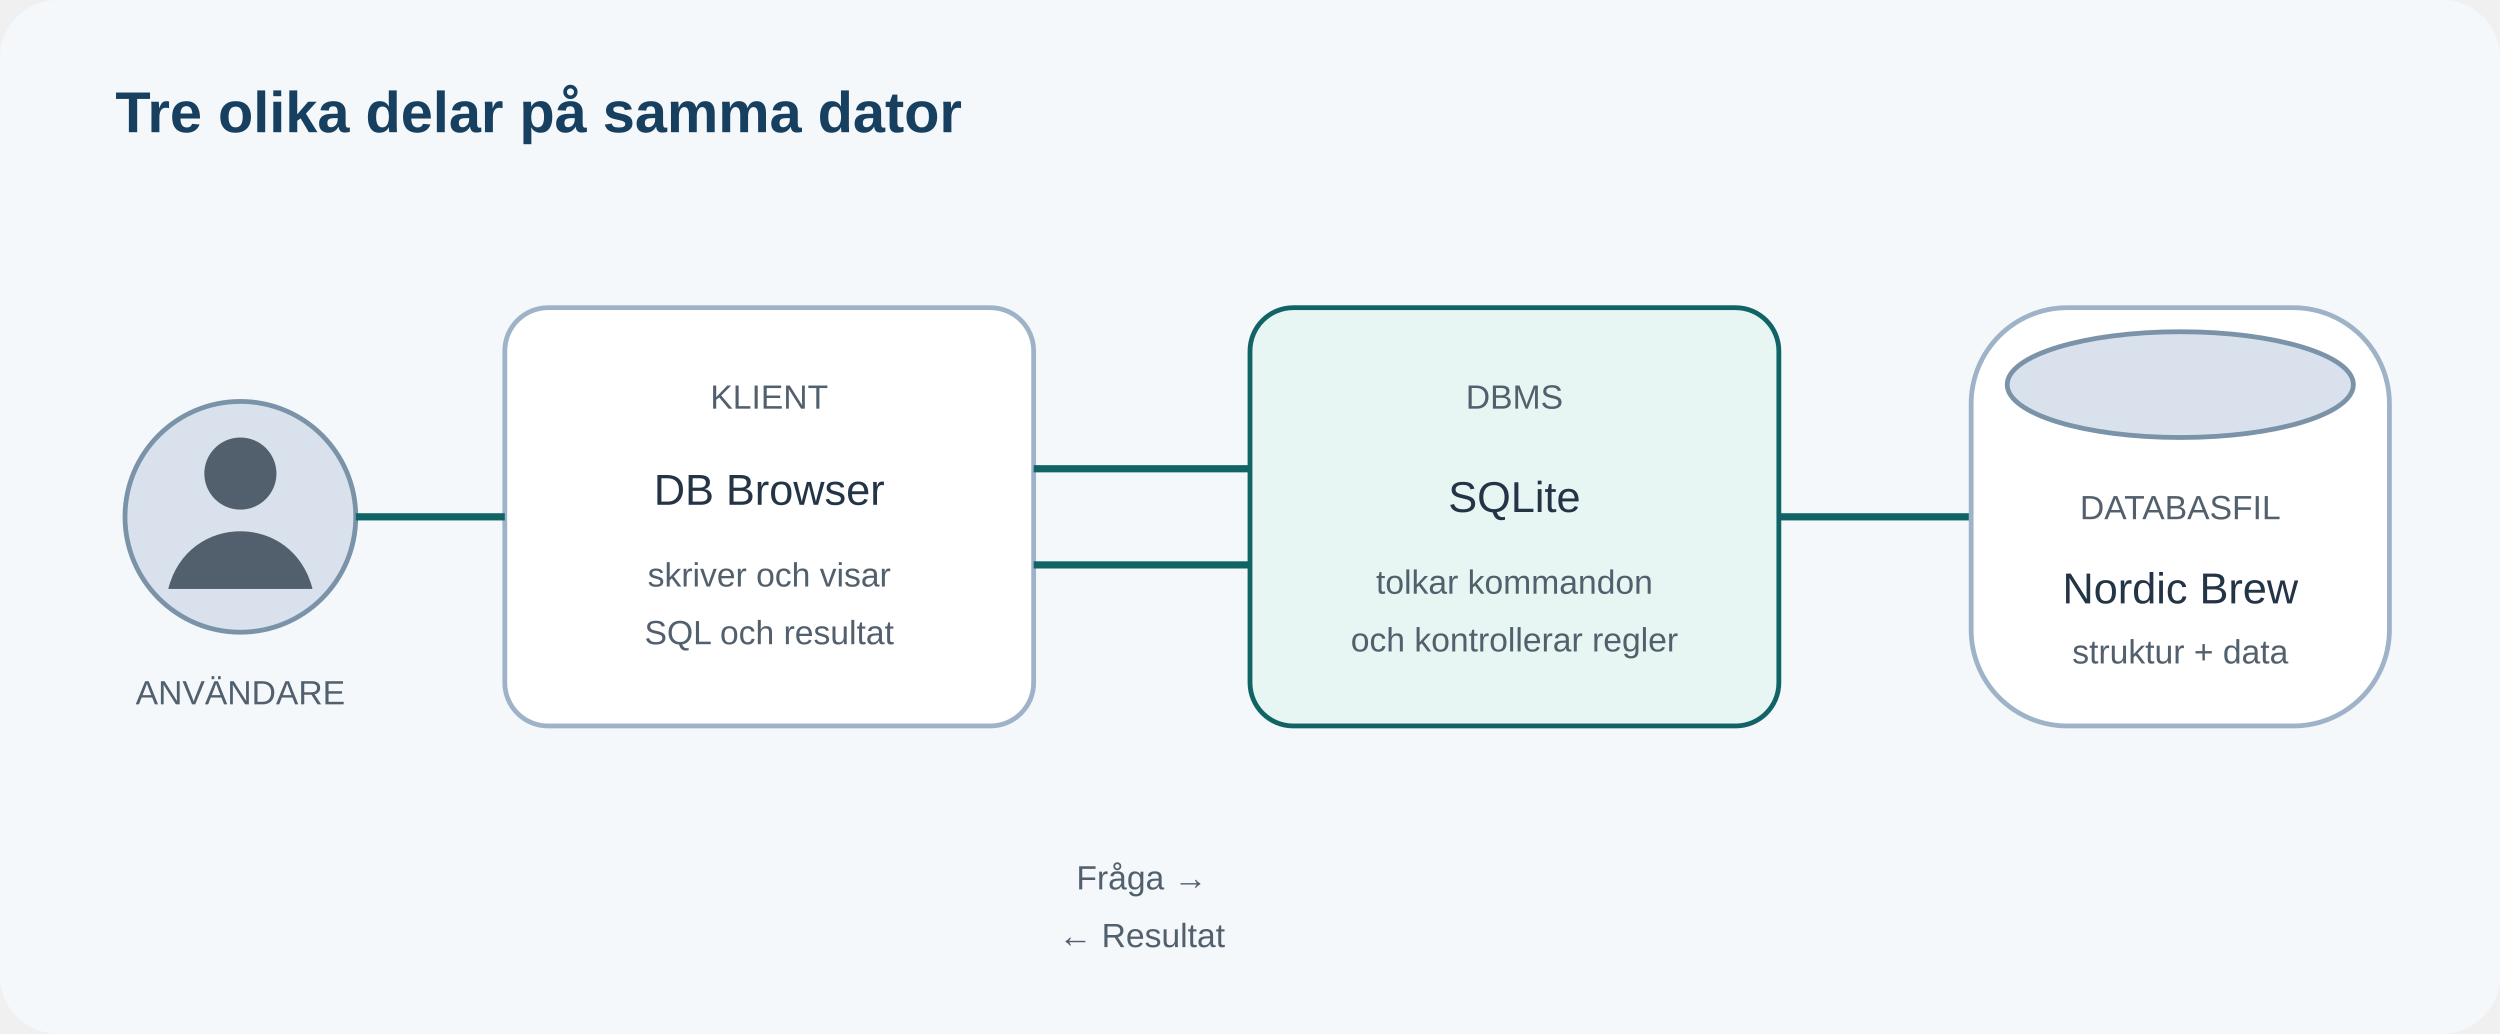
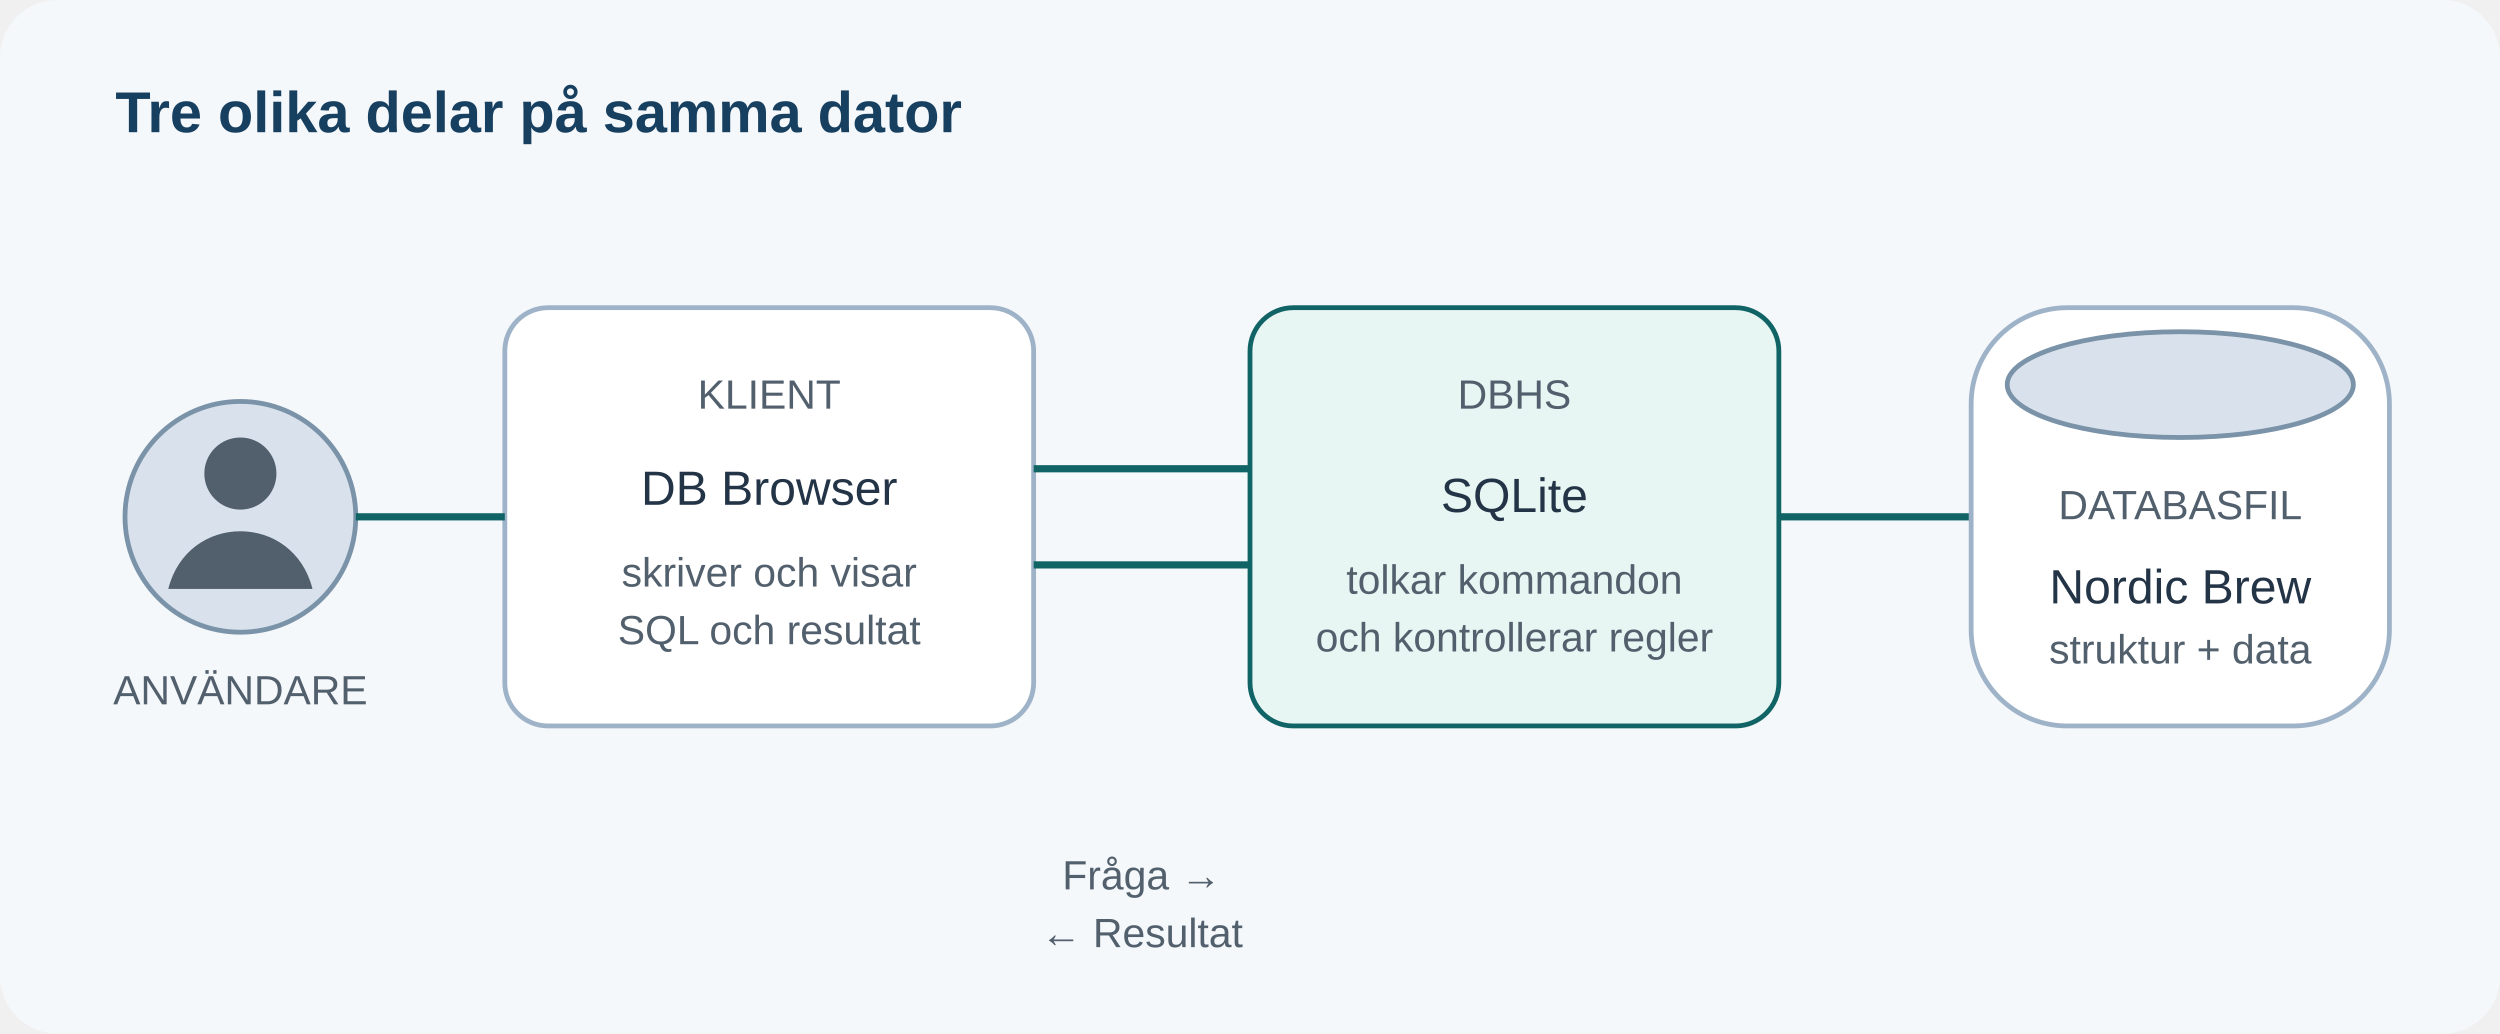
<svg xmlns="http://www.w3.org/2000/svg" viewBox="0 0 1040 430" role="img" aria-labelledby="title desc">
-   <style>.h{font:700 24px Arial,sans-serif;fill:#173f5f}.t{font:18px Arial,sans-serif;fill:#243447}.s{font:14px Arial,sans-serif;fill:#52606d}.box{fill:#fff;stroke:#9fb3c8;stroke-width:2}.accent{fill:#e7f5f3;stroke:#116466;stroke-width:2}.line{stroke:#116466;stroke-width:3;fill:none}</style>
+   <style>.h{font:700 24px Arial,sans-serif;fill:#173f5f}.t{font:20px Arial,sans-serif;fill:#243447}.s{font:17px Arial,sans-serif;fill:#52606d}.box{fill:#fff;stroke:#9fb3c8;stroke-width:2}.accent{fill:#e7f5f3;stroke:#116466;stroke-width:2}.line{stroke:#116466;stroke-width:3;fill:none}</style>
  <rect width="1040" height="430" rx="24" fill="#f5f8fb" />
  <text x="48" y="55" class="h">Tre olika delar på samma dator</text>
  <circle cx="100" cy="215" r="48" fill="#d9e2ec" stroke="#7b93a8" stroke-width="2" />
  <circle cx="100" cy="197" r="15" fill="#52606d" />
  <path d="M70 245c8-32 52-32 60 0" fill="#52606d" />
  <text x="100" y="293" class="s" text-anchor="middle">ANVÄNDARE</text>
  <rect x="210" y="128" width="220" height="174" rx="18" class="box" />
  <text x="320" y="170" class="s" text-anchor="middle">KLIENT</text>
  <text x="320" y="210" class="t" text-anchor="middle">DB Browser</text>
  <text x="320" y="244" class="s" text-anchor="middle">skriver och visar</text>
  <text x="320" y="268" class="s" text-anchor="middle">SQL och resultat</text>
  <rect x="520" y="128" width="220" height="174" rx="18" class="accent" />
-   <text x="630" y="170" class="s" text-anchor="middle">DBMS</text>
+   <text x="630" y="170" class="s" text-anchor="middle">DBHS</text>
  <text x="630" y="213" class="t" text-anchor="middle">SQLite</text>
  <text x="630" y="247" class="s" text-anchor="middle">tolkar kommandon</text>
  <text x="630" y="271" class="s" text-anchor="middle">och kontrollerar regler</text>
  <path d="M148 215h62M430 195h90M520 235h-90M740 215h80" class="line" />
  <rect x="820" y="128" width="174" height="174" rx="40" class="box" />
  <ellipse cx="907" cy="160" rx="72" ry="22" fill="#d9e2ec" stroke="#7b93a8" stroke-width="2" />
  <text x="907" y="216" class="s" text-anchor="middle">DATABASFIL</text>
  <text x="907" y="251" class="t" text-anchor="middle">Nordic Brew</text>
  <text x="907" y="276" class="s" text-anchor="middle">struktur + data</text>
  <text x="475" y="370" class="s" text-anchor="middle">Fråga →</text>
  <text x="475" y="394" class="s" text-anchor="middle">← Resultat</text>
</svg>
